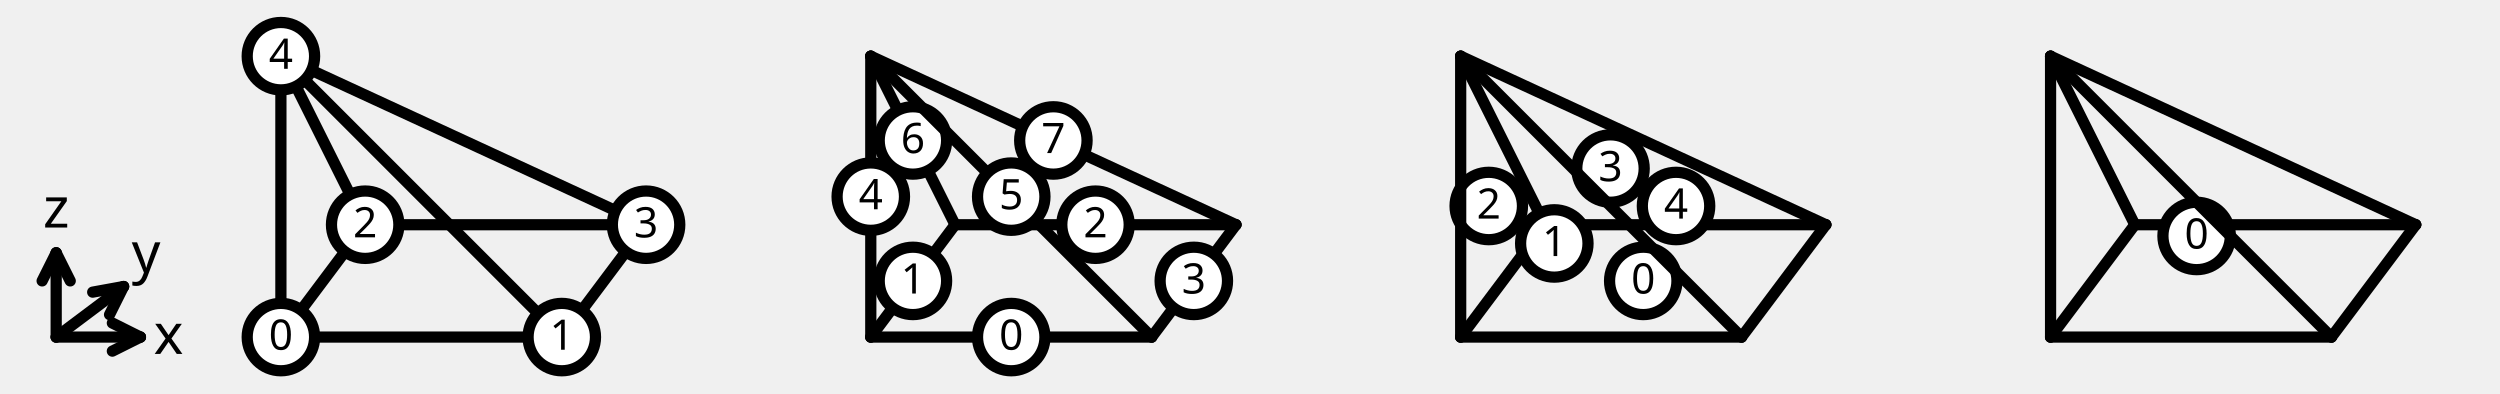
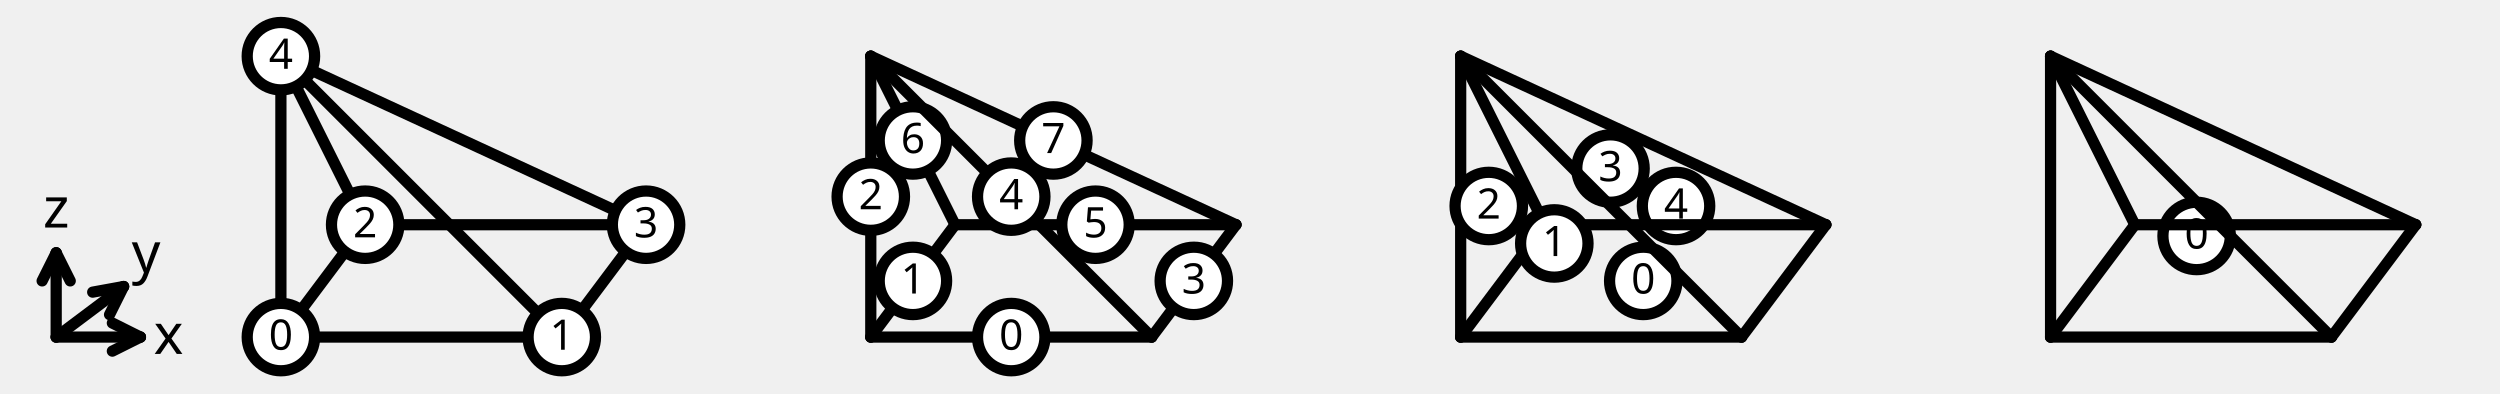
<svg width="890" height="140">
  <style type="text/css">
  text { text-anchor:middle; font-size:15px; font-family: "Lato Bold" }
  line { stroke-width: 4px; stroke-linecap: round; stroke: #000000 }
  circle { fill: #FFFFFF; stroke: #000000; stroke-width:4px}
</style>
  <line x1="20" y1="120" x2="20" y2="90" />
  <line x1="15" y1="100" x2="20" y2="90" />
  <line x1="25" y1="100" x2="20" y2="90" />
  <line x1="20" y1="120" x2="50" y2="120" />
  <line x1="40" y1="115" x2="50" y2="120" />
  <line x1="40" y1="125" x2="50" y2="120" />
  <line x1="20" y1="120" x2="44" y2="102" />
  <line x1="33" y1="104" x2="44" y2="102" />
  <line x1="39" y1="112" x2="44" y2="102" />
  <text x="60" y="120" fill="#000000" dy=".3em" style="font-family:&quot;Libertinus Serif Semibold Italic&quot;;font-size:20px">x</text>
  <text x="52" y="91" fill="#000000" dy=".3em" style="font-family:&quot;Libertinus Serif Semibold Italic&quot;;font-size:20px">y</text>
  <text x="20" y="75" fill="#000000" dy=".3em" style="font-family:&quot;Libertinus Serif Semibold Italic&quot;;font-size:20px">z</text>
  <line x1="100.0" y1="120.0" x2="200.0" y2="120.0" />
  <line x1="100.0" y1="120.0" x2="130.0" y2="80.0" />
+   <line x1="100.0" y1="120.0" x2="100.0" y2="20.0" />
+   <line x1="200.0" y1="120.0" x2="230.0" y2="80.0" />
+   <line x1="200.0" y1="120.0" x2="100.0" y2="20.0" />
  <line x1="130.0" y1="80.0" x2="230.0" y2="80.0" />
-   <line x1="230.0" y1="80.0" x2="200.0" y2="120.0" />
-   <line x1="100.0" y1="120.0" x2="100.0" y2="20.0" />
-   <line x1="200.0" y1="120.0" x2="100.0" y2="20.0" />
  <line x1="130.0" y1="80.0" x2="100.0" y2="20.0" />
  <line x1="230.0" y1="80.0" x2="100.0" y2="20.0" />
  <circle cx="100.0" cy="120.0" r="12px" />
  <text x="100.0" y="120.0" dy=".3em">0</text>
  <circle cx="200.0" cy="120.0" r="12px" />
  <text x="200.0" y="120.0" dy=".3em">1</text>
  <circle cx="130.0" cy="80.0" r="12px" />
  <text x="130.0" y="80.0" dy=".3em">2</text>
  <circle cx="230.0" cy="80.0" r="12px" />
  <text x="230.0" y="80.0" dy=".3em">3</text>
  <circle cx="100.0" cy="20.0" r="12px" />
  <text x="100.0" y="20.0" dy=".3em">4</text>
-   <line x1="340.0" y1="80.0" x2="440.0" y2="80.0" />
-   <circle cx="390.0" cy="80.0" r="12px" />
-   <text x="390.0" y="80.0" dy=".3em">2</text>
+   <line x1="310.0" y1="120.0" x2="310.0" y2="20.0" />
+   <circle cx="310.0" cy="70.0" r="12px" />
+   <text x="310.0" y="70.0" dy=".3em">2</text>
  <line x1="310.0" y1="120.0" x2="340.0" y2="80.0" />
-   <line x1="440.0" y1="80.0" x2="410.0" y2="120.0" />
+   <line x1="410.0" y1="120.0" x2="440.0" y2="80.0" />
  <line x1="340.0" y1="80.0" x2="310.0" y2="20.0" />
  <line x1="440.0" y1="80.0" x2="310.0" y2="20.0" />
  <circle cx="325.0" cy="100.0" r="12px" />
  <text x="325.0" y="100.0" dy=".3em">1</text>
  <circle cx="425.0" cy="100.0" r="12px" />
  <text x="425.0" y="100.0" dy=".3em">3</text>
  <circle cx="325.0" cy="50.0" r="12px" />
  <text x="325.0" y="50.0" dy=".3em">6</text>
  <circle cx="375.0" cy="50.0" r="12px" />
  <text x="375.0" y="50.0" dy=".3em">7</text>
  <line x1="310.0" y1="120.0" x2="410.0" y2="120.0" />
-   <line x1="310.0" y1="120.0" x2="310.0" y2="20.0" />
  <line x1="410.0" y1="120.0" x2="310.0" y2="20.0" />
+   <line x1="340.0" y1="80.0" x2="440.0" y2="80.0" />
  <circle cx="360.0" cy="120.0" r="12px" />
  <text x="360.0" y="120.0" dy=".3em">0</text>
-   <circle cx="310.0" cy="70.0" r="12px" />
-   <text x="310.0" y="70.0" dy=".3em">4</text>
  <circle cx="360.0" cy="70.0" r="12px" />
-   <text x="360.0" y="70.0" dy=".3em">5</text>
-   <line x1="550.0" y1="80.0" x2="650.0" y2="80.0" />
+   <text x="360.0" y="70.0" dy=".3em">4</text>
+   <circle cx="390.0" cy="80.0" r="12px" />
+   <text x="390.0" y="80.0" dy=".3em">5</text>
+   <line x1="520.0" y1="120.0" x2="520.0" y2="20.0" />
  <circle cx="573.333" cy="60" r="12px" />
  <text x="573.333" y="60" dy=".3em">3</text>
  <line x1="520.0" y1="120.0" x2="550.0" y2="80.0" />
-   <line x1="650.0" y1="80.0" x2="620.0" y2="120.0" />
+   <line x1="620.0" y1="120.0" x2="650.0" y2="80.0" />
  <line x1="550.0" y1="80.0" x2="520.0" y2="20.0" />
  <line x1="650.0" y1="80.0" x2="520.0" y2="20.0" />
  <circle cx="585.0" cy="100.0" r="12px" />
  <text x="585.0" y="100.0" dy=".3em">0</text>
  <circle cx="530.0" cy="73.333" r="12px" />
  <text x="530.0" y="73.333" dy=".3em">2</text>
  <circle cx="596.667" cy="73.333" r="12px" />
  <text x="596.667" y="73.333" dy=".3em">4</text>
  <line x1="520.0" y1="120.0" x2="620.0" y2="120.0" />
-   <line x1="520.0" y1="120.0" x2="520.0" y2="20.0" />
  <line x1="620.0" y1="120.0" x2="520.0" y2="20.0" />
+   <line x1="550.0" y1="80.0" x2="650.0" y2="80.0" />
  <circle cx="553.333" cy="86.667" r="12px" />
  <text x="553.333" y="86.667" dy=".3em">1</text>
  <line x1="730.0" y1="120.0" x2="760.0" y2="80.0" />
-   <line x1="760.0" y1="80.0" x2="860.0" y2="80.0" />
-   <line x1="860.0" y1="80.0" x2="830.0" y2="120.0" />
+   <line x1="730.0" y1="120.0" x2="730.0" y2="20.0" />
+   <line x1="830.0" y1="120.0" x2="860.0" y2="80.0" />
  <line x1="760.0" y1="80.0" x2="730.0" y2="20.0" />
  <line x1="860.0" y1="80.0" x2="730.0" y2="20.0" />
  <circle cx="782.0" cy="84.0" r="12px" />
  <text x="782.0" y="84.0" dy=".3em">0</text>
  <line x1="730.0" y1="120.0" x2="830.0" y2="120.0" />
-   <line x1="730.0" y1="120.0" x2="730.0" y2="20.0" />
  <line x1="830.0" y1="120.0" x2="730.0" y2="20.0" />
+   <line x1="760.0" y1="80.0" x2="860.0" y2="80.0" />
</svg>
